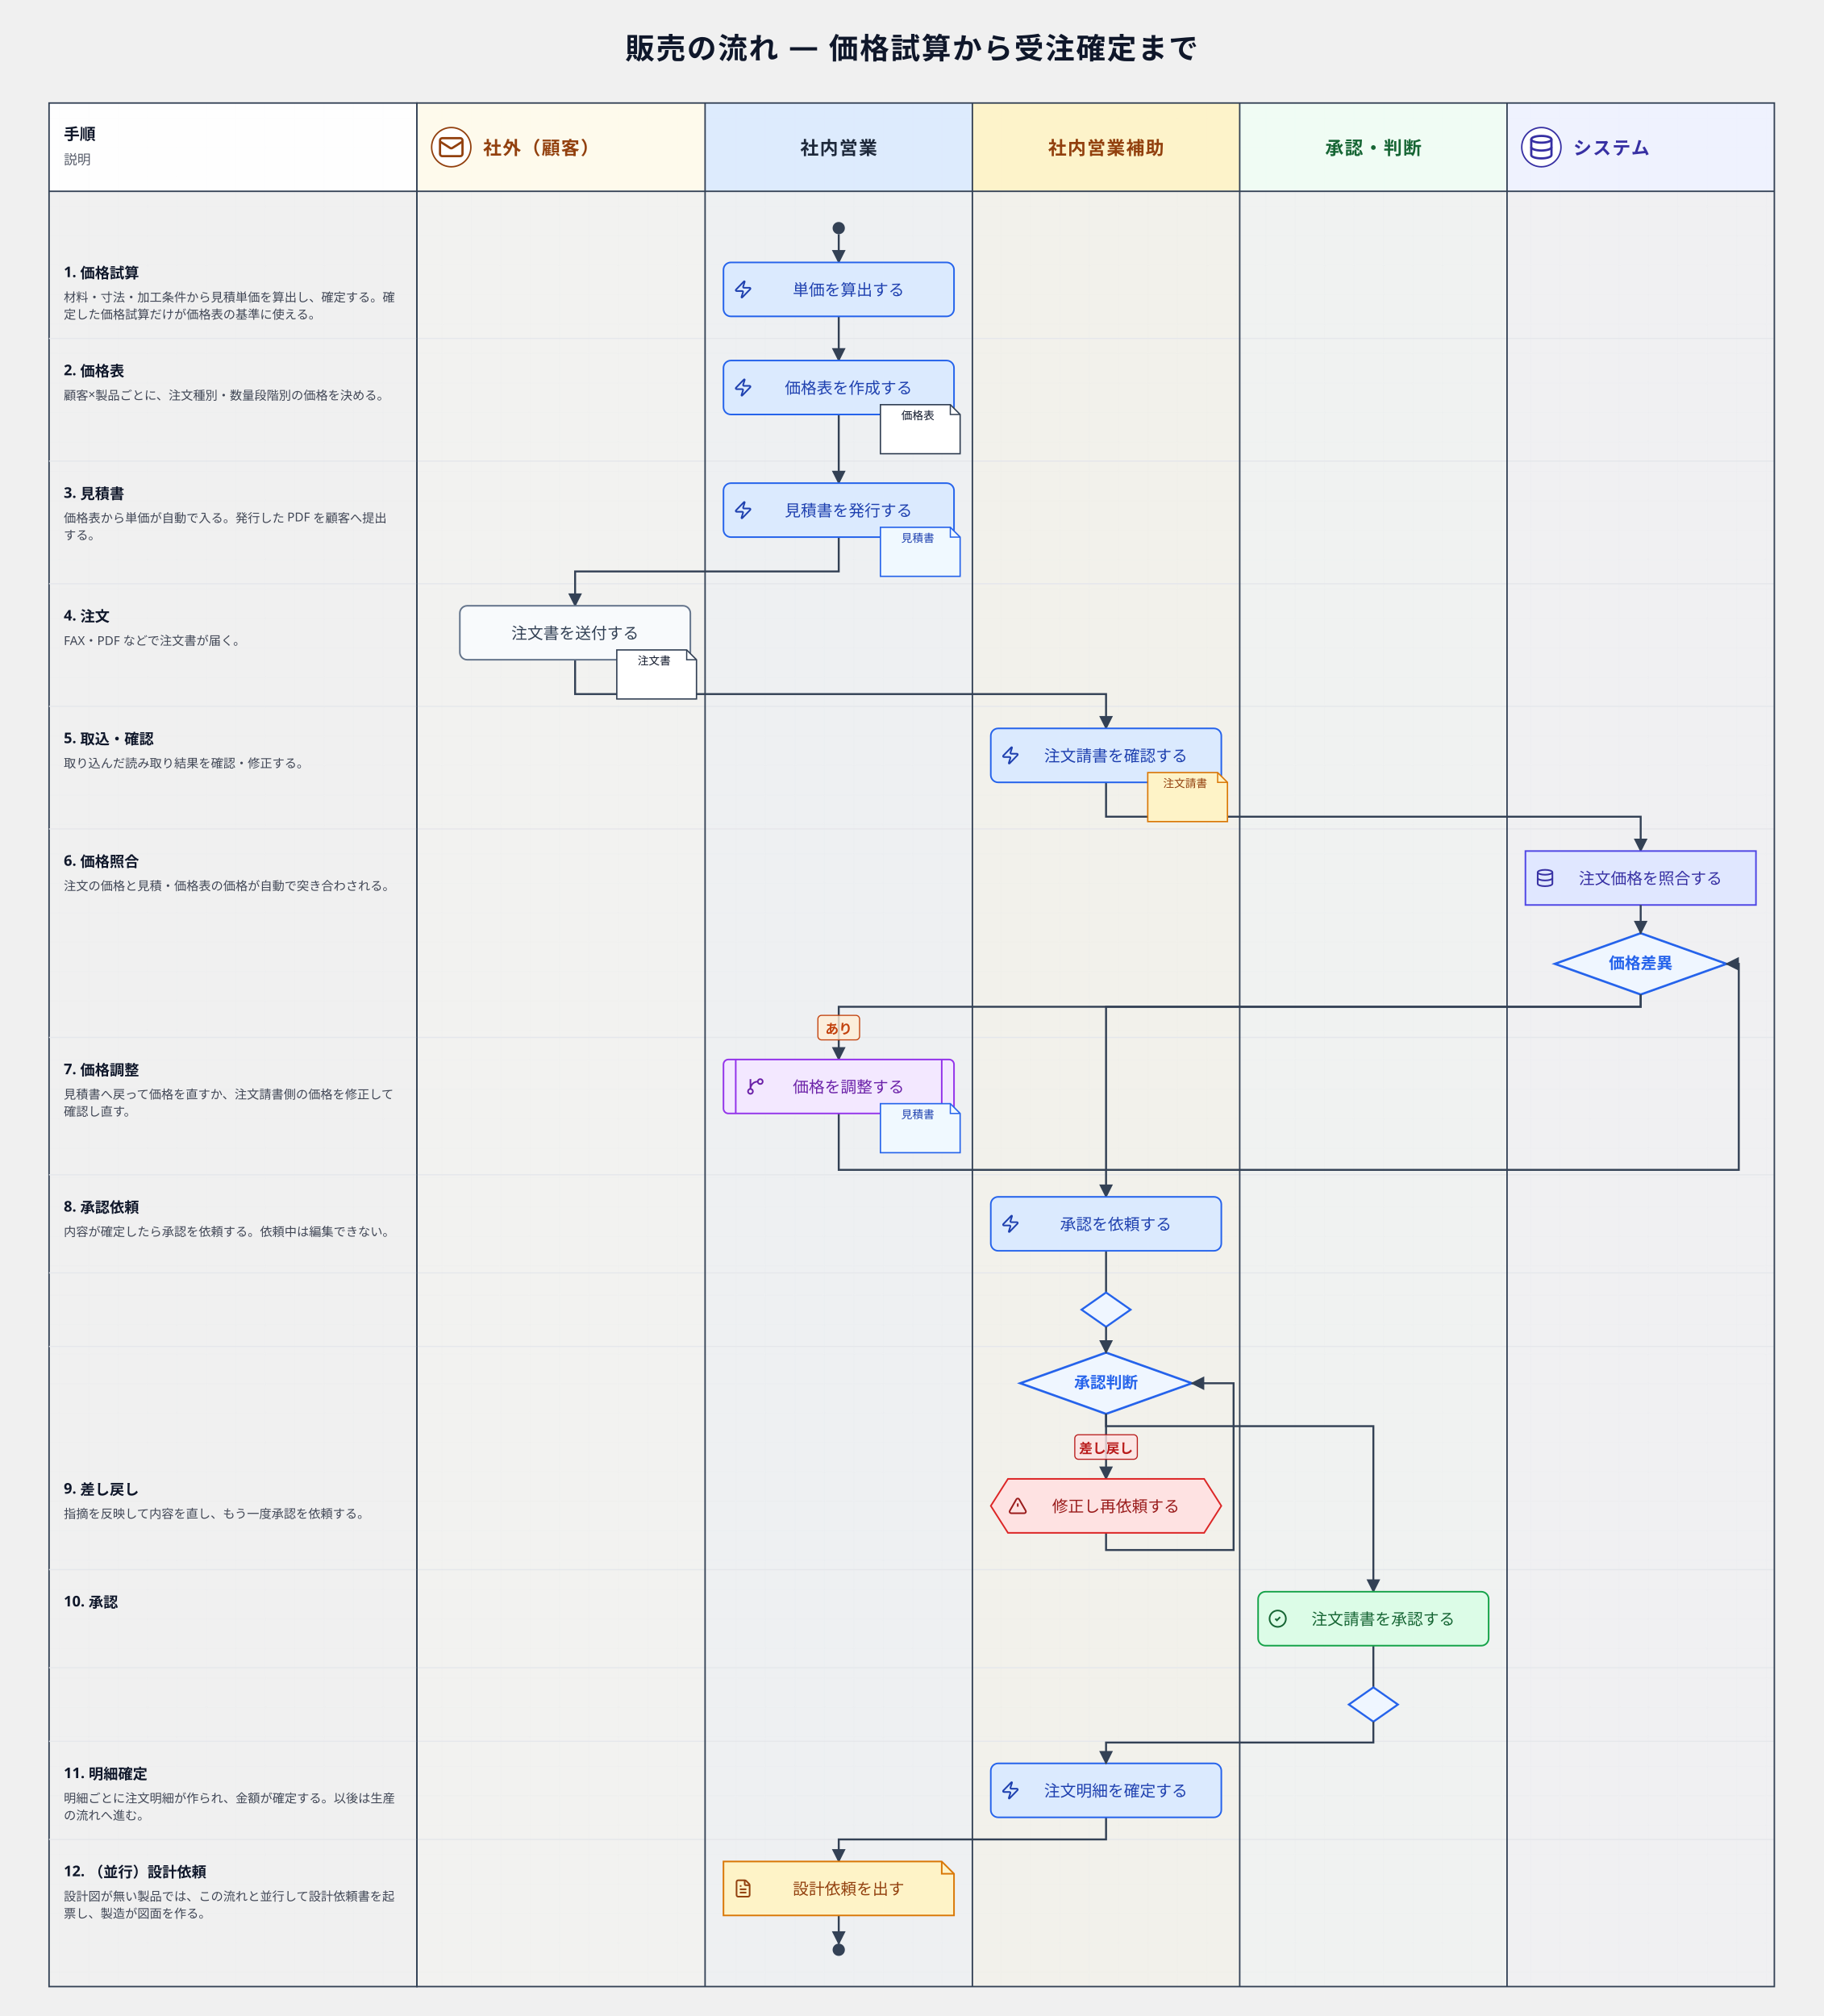
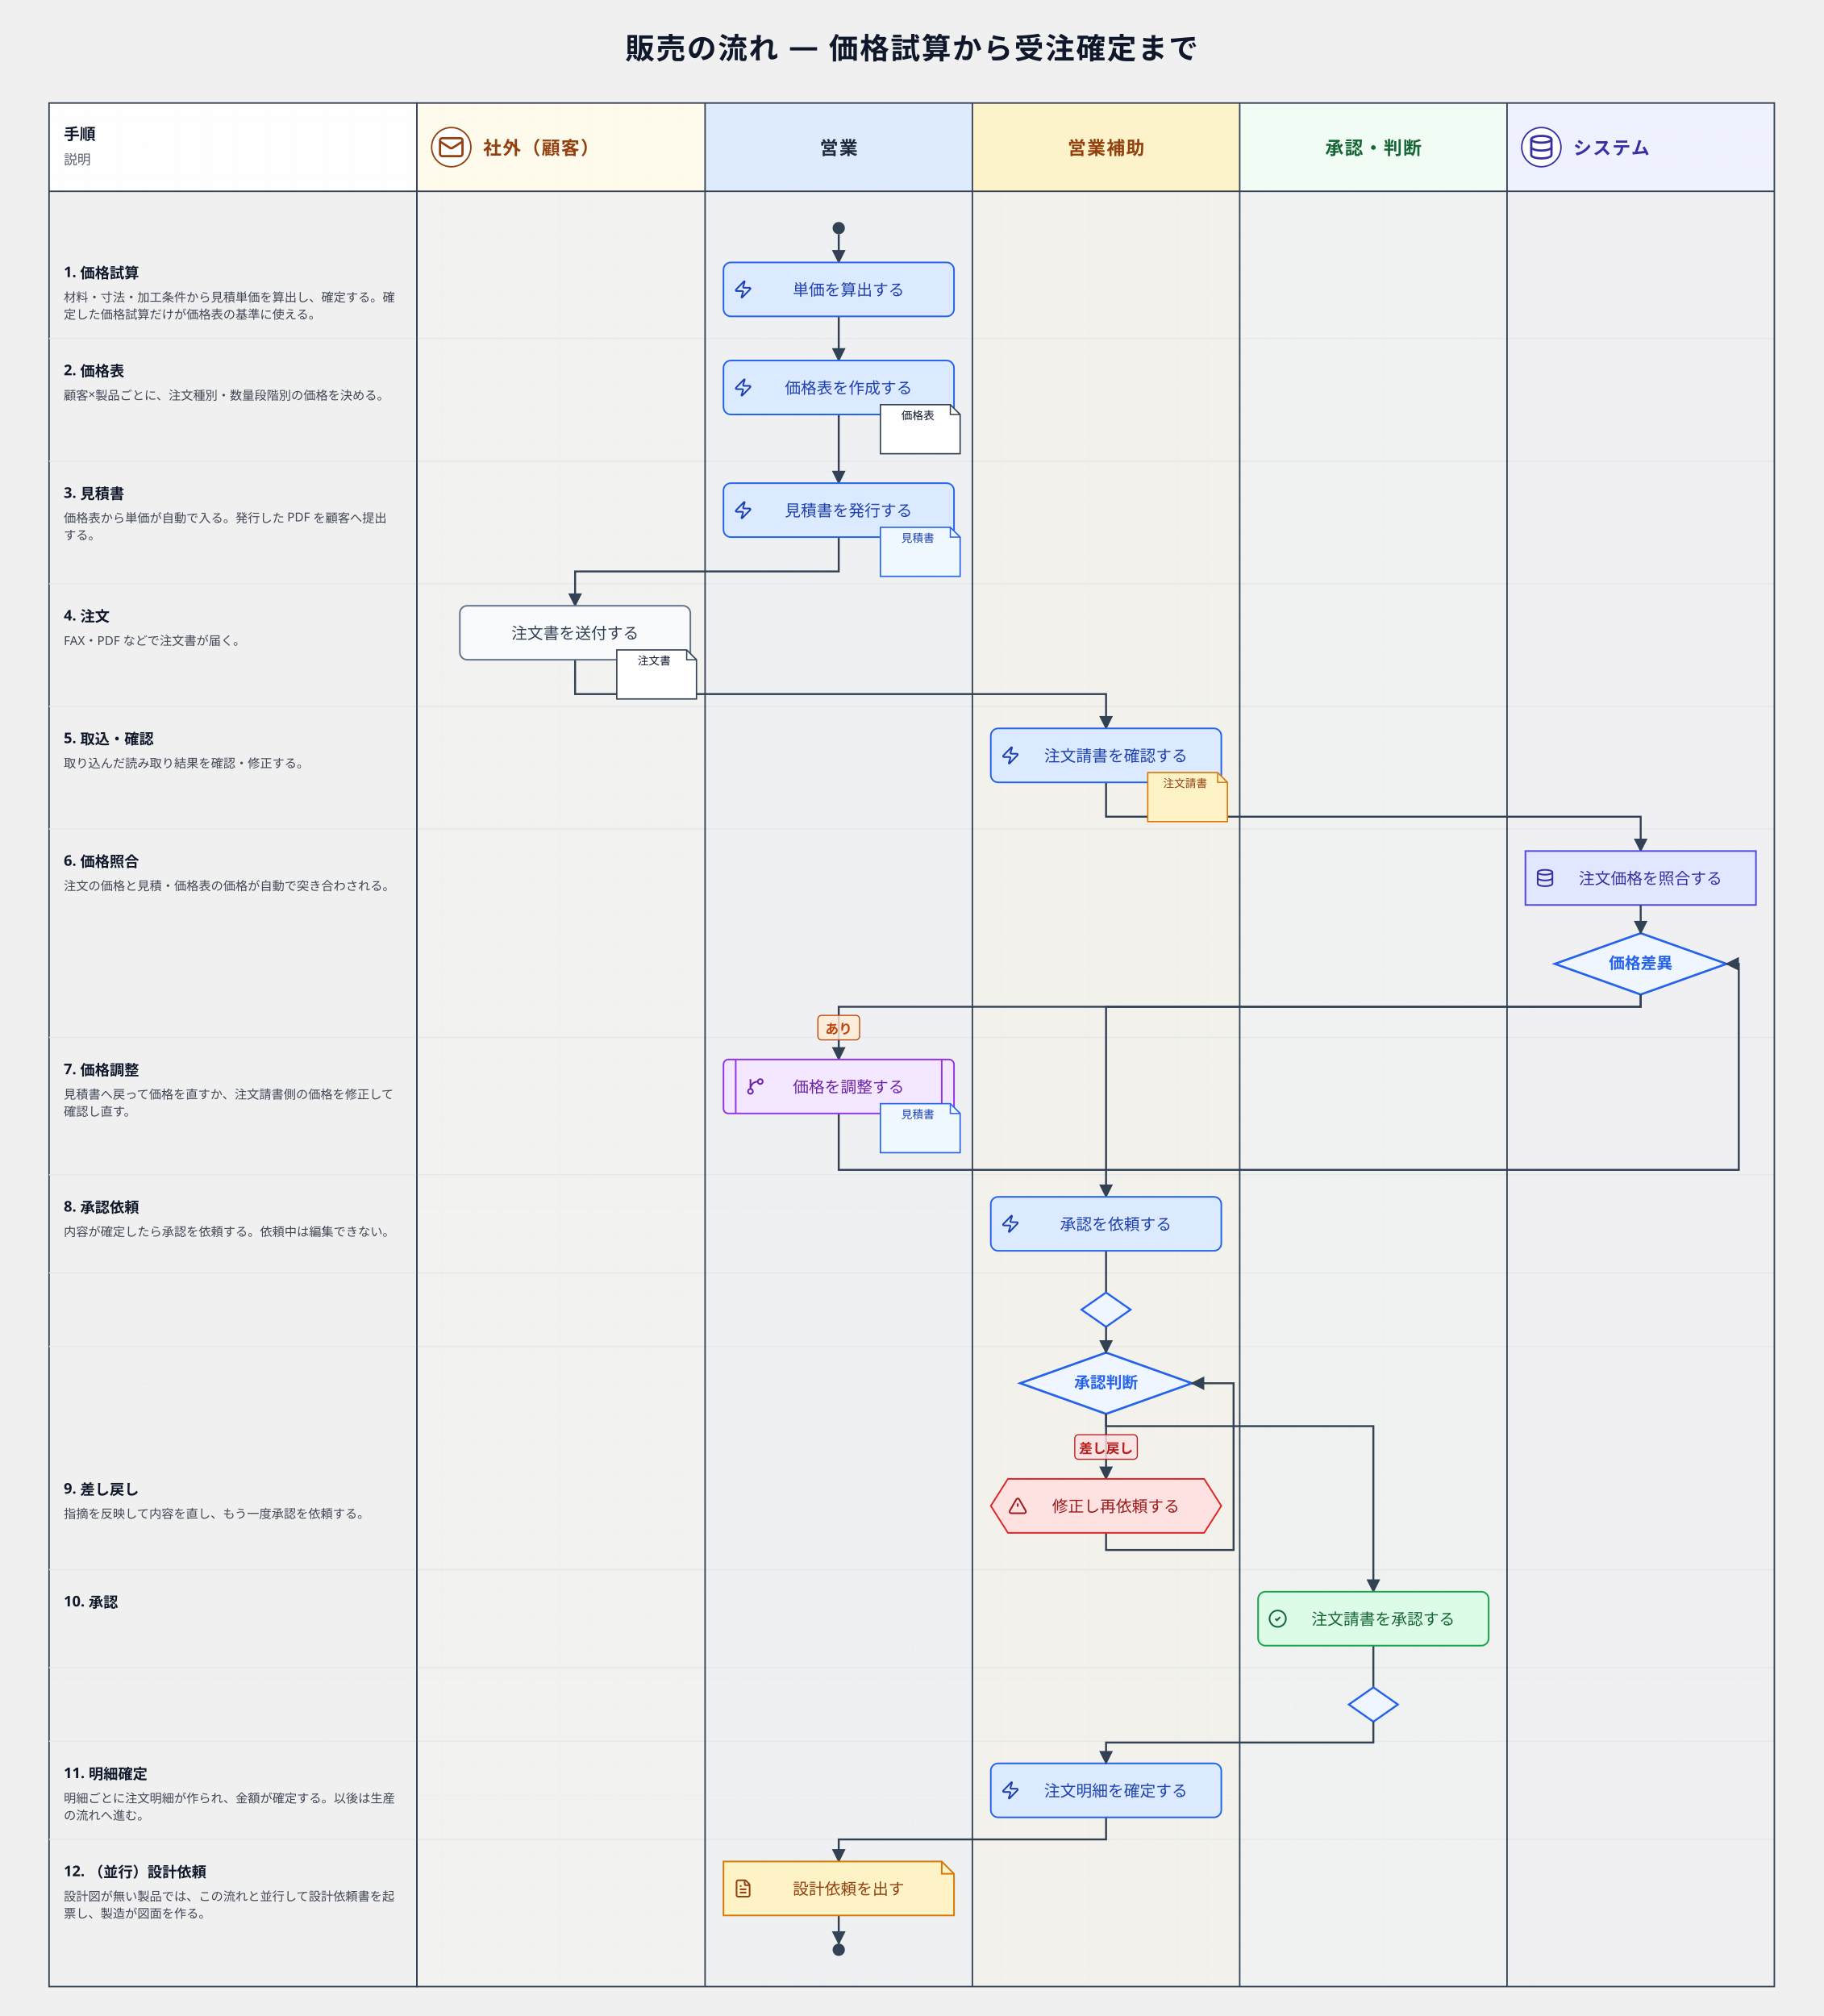
<svg xmlns="http://www.w3.org/2000/svg" viewBox="0 0 1487 1644" style="width:100%;height:auto;background:#ffffff;display:block" id="swimlane-svg">
  <defs>
    <marker id="arrowhead" viewBox="0 0 10 10" refX="9" refY="5" markerWidth="7" markerHeight="7" orient="auto-start-reverse">
      <path d="M 0 0 L 10 5 L 0 10 z" fill="#334155" />
    </marker>
    <pattern id="gridp" width="24" height="24" patternUnits="userSpaceOnUse">
      <path d="M 24 0 L 0 0 0 24" fill="none" stroke="#e5e7eb" stroke-width="0.5" />
    </pattern>
  </defs>
  <rect x="40" y="84" width="1407" height="1536" fill="url(#gridp)" opacity="0.5" />
  <rect x="40" y="84" width="300" height="72" fill="white" opacity="0.9" />
  <text x="52" y="114" fill="#0f172a" font-family="'Noto Sans JP',sans-serif" font-size="13" font-weight="700">手順</text>
  <text x="52" y="134" fill="#0f172a" opacity="0.7" font-family="'Noto Sans JP',sans-serif" font-size="11">説明</text>
  <line x1="40" x2="340" y1="156" y2="156" stroke="#334155" stroke-width="1.2" vector-effect="non-scaling-stroke" />
  <rect x="40" y="84" width="300" height="1536" fill="none" stroke="#334155" stroke-width="1.2" vector-effect="non-scaling-stroke" />
  <g>
    <text x="52" y="226" fill="#0f172a" font-family="'Noto Sans JP',sans-serif" font-size="12" font-weight="600">1. 価格試算</text>
    <text x="52" y="246" fill="#0f172a" opacity="0.78" font-family="'Noto Sans JP',sans-serif" font-size="10" font-weight="400">
      <tspan x="52" dy="0">
        <tspan font-weight="400" font-style="normal" text-decoration="none">材料・寸法・加工条件から見積単価を算出し、確定する。確</tspan>
      </tspan>
      <tspan x="52" dy="14">
        <tspan font-weight="400" font-style="normal" text-decoration="none">定した価格試算だけが価格表の基準に使える。</tspan>
      </tspan>
    </text>
  </g>
  <g>
    <text x="52" y="306" fill="#0f172a" font-family="'Noto Sans JP',sans-serif" font-size="12" font-weight="600">2. 価格表</text>
    <text x="52" y="326" fill="#0f172a" opacity="0.78" font-family="'Noto Sans JP',sans-serif" font-size="10" font-weight="400">
      <tspan x="52" dy="0">
        <tspan font-weight="400" font-style="normal" text-decoration="none">顧客×製品ごとに、注文種別・数量段階別の価格を決める。</tspan>
      </tspan>
    </text>
  </g>
  <g>
    <text x="52" y="406" fill="#0f172a" font-family="'Noto Sans JP',sans-serif" font-size="12" font-weight="600">3. 見積書</text>
    <text x="52" y="426" fill="#0f172a" opacity="0.78" font-family="'Noto Sans JP',sans-serif" font-size="10" font-weight="400">
      <tspan x="52" dy="0">
        <tspan font-weight="400" font-style="normal" text-decoration="none">価格表から単価が自動で入る。発行した PDF を顧客へ提出</tspan>
      </tspan>
      <tspan x="52" dy="14">
        <tspan font-weight="400" font-style="normal" text-decoration="none">する。</tspan>
      </tspan>
    </text>
  </g>
  <g>
    <text x="52" y="506" fill="#0f172a" font-family="'Noto Sans JP',sans-serif" font-size="12" font-weight="600">4. 注文</text>
    <text x="52" y="526" fill="#0f172a" opacity="0.78" font-family="'Noto Sans JP',sans-serif" font-size="10" font-weight="400">
      <tspan x="52" dy="0">
        <tspan font-weight="400" font-style="normal" text-decoration="none">FAX・PDF などで注文書が届く。</tspan>
      </tspan>
    </text>
  </g>
  <g>
    <text x="52" y="606" fill="#0f172a" font-family="'Noto Sans JP',sans-serif" font-size="12" font-weight="600">5. 取込・確認</text>
    <text x="52" y="626" fill="#0f172a" opacity="0.78" font-family="'Noto Sans JP',sans-serif" font-size="10" font-weight="400">
      <tspan x="52" dy="0">
        <tspan font-weight="400" font-style="normal" text-decoration="none">取り込んだ読み取り結果を確認・修正する。</tspan>
      </tspan>
    </text>
  </g>
  <g>
    <text x="52" y="706" fill="#0f172a" font-family="'Noto Sans JP',sans-serif" font-size="12" font-weight="600">6. 価格照合</text>
    <text x="52" y="726" fill="#0f172a" opacity="0.78" font-family="'Noto Sans JP',sans-serif" font-size="10" font-weight="400">
      <tspan x="52" dy="0">
        <tspan font-weight="400" font-style="normal" text-decoration="none">注文の価格と見積・価格表の価格が自動で突き合わされる。</tspan>
      </tspan>
    </text>
  </g>
  <g>
    <text x="52" y="876" fill="#0f172a" font-family="'Noto Sans JP',sans-serif" font-size="12" font-weight="600">7. 価格調整</text>
    <text x="52" y="896" fill="#0f172a" opacity="0.78" font-family="'Noto Sans JP',sans-serif" font-size="10" font-weight="400">
      <tspan x="52" dy="0">
        <tspan font-weight="400" font-style="normal" text-decoration="none">見積書へ戻って価格を直すか、注文請書側の価格を修正して</tspan>
      </tspan>
      <tspan x="52" dy="14">
        <tspan font-weight="400" font-style="normal" text-decoration="none">確認し直す。</tspan>
      </tspan>
    </text>
  </g>
  <g>
    <text x="52" y="988" fill="#0f172a" font-family="'Noto Sans JP',sans-serif" font-size="12" font-weight="600">8. 承認依頼</text>
    <text x="52" y="1008" fill="#0f172a" opacity="0.78" font-family="'Noto Sans JP',sans-serif" font-size="10" font-weight="400">
      <tspan x="52" dy="0">
        <tspan font-weight="400" font-style="normal" text-decoration="none">内容が確定したら承認を依頼する。依頼中は編集できない。</tspan>
      </tspan>
    </text>
  </g>
  <g>
    <text x="52" y="1218" fill="#0f172a" font-family="'Noto Sans JP',sans-serif" font-size="12" font-weight="600">9. 差し戻し</text>
    <text x="52" y="1238" fill="#0f172a" opacity="0.78" font-family="'Noto Sans JP',sans-serif" font-size="10" font-weight="400">
      <tspan x="52" dy="0">
        <tspan font-weight="400" font-style="normal" text-decoration="none">指摘を反映して内容を直し、もう一度承認を依頼する。</tspan>
      </tspan>
    </text>
  </g>
  <g>
    <text x="52" y="1310" fill="#0f172a" font-family="'Noto Sans JP',sans-serif" font-size="12" font-weight="600">10. 承認</text>
  </g>
  <g>
    <text x="52" y="1450" fill="#0f172a" font-family="'Noto Sans JP',sans-serif" font-size="12" font-weight="600">11. 明細確定</text>
    <text x="52" y="1470" fill="#0f172a" opacity="0.78" font-family="'Noto Sans JP',sans-serif" font-size="10" font-weight="400">
      <tspan x="52" dy="0">
        <tspan font-weight="400" font-style="normal" text-decoration="none">明細ごとに注文明細が作られ、金額が確定する。以後は生産</tspan>
      </tspan>
      <tspan x="52" dy="14">
        <tspan font-weight="400" font-style="normal" text-decoration="none">の流れへ進む。</tspan>
      </tspan>
    </text>
  </g>
  <g>
    <text x="52" y="1530" fill="#0f172a" font-family="'Noto Sans JP',sans-serif" font-size="12" font-weight="600">12. （並行）設計依頼</text>
    <text x="52" y="1550" fill="#0f172a" opacity="0.78" font-family="'Noto Sans JP',sans-serif" font-size="10" font-weight="400">
      <tspan x="52" dy="0">
        <tspan font-weight="400" font-style="normal" text-decoration="none">設計図が無い製品では、この流れと並行して設計依頼書を起</tspan>
      </tspan>
      <tspan x="52" dy="14">
        <tspan font-weight="400" font-style="normal" text-decoration="none">票し、製造が図面を作る。</tspan>
      </tspan>
    </text>
  </g>
  <g>
    <rect x="340" y="84" width="235" height="1536" fill="#fffbeb" opacity="0.12" />
    <rect x="340" y="84" width="235" height="72" fill="#fffbeb" opacity="0.9" />
    <g>
      <circle cx="368" cy="120" r="16" fill="#ffffff" stroke="#92400e" stroke-width="1.2" />
      <svg x="357" y="109" width="22" height="22" viewBox="0 0 24 24" fill="none" stroke="#92400e" stroke-width="2">
        <path d="m22 7-8.991 5.727a2 2 0 0 1-2.009 0L2 7" />
        <rect x="2" y="4" width="20" height="16" rx="2" />
      </svg>
    </g>
    <text x="394" y="126" text-anchor="start" fill="#92400e" font-family="'Noto Sans JP',sans-serif" font-size="15" font-weight="700" letter-spacing="0.06em">社外（顧客）</text>
    <line x1="340" x2="575" y1="156" y2="156" stroke="#334155" stroke-width="1.2" vector-effect="non-scaling-stroke" />
  </g>
  <g>
    <rect x="575" y="84" width="218" height="1536" fill="#dbeafe" opacity="0.12" />
    <rect x="575" y="84" width="218" height="72" fill="#dbeafe" opacity="0.9" />
-     <text x="684" y="126" text-anchor="middle" fill="#1e293b" font-family="'Noto Sans JP',sans-serif" font-size="15" font-weight="700" letter-spacing="0.06em">社内営業</text>
+     <text x="684" y="126" text-anchor="middle" fill="#1e293b" font-family="'Noto Sans JP',sans-serif" font-size="15" font-weight="700" letter-spacing="0.06em">営業</text>
    <line x1="575" x2="793" y1="156" y2="156" stroke="#334155" stroke-width="1.2" vector-effect="non-scaling-stroke" />
  </g>
  <g>
    <rect x="793" y="84" width="218" height="1536" fill="#fef3c7" opacity="0.12" />
    <rect x="793" y="84" width="218" height="72" fill="#fef3c7" opacity="0.9" />
-     <text x="902" y="126" text-anchor="middle" fill="#92400e" font-family="'Noto Sans JP',sans-serif" font-size="15" font-weight="700" letter-spacing="0.06em">社内営業補助</text>
+     <text x="902" y="126" text-anchor="middle" fill="#92400e" font-family="'Noto Sans JP',sans-serif" font-size="15" font-weight="700" letter-spacing="0.06em">営業補助</text>
    <line x1="793" x2="1011" y1="156" y2="156" stroke="#334155" stroke-width="1.2" vector-effect="non-scaling-stroke" />
  </g>
  <g>
    <rect x="1011" y="84" width="218" height="1536" fill="#f0fdf4" opacity="0.12" />
    <rect x="1011" y="84" width="218" height="72" fill="#f0fdf4" opacity="0.9" />
    <text x="1120" y="126" text-anchor="middle" fill="#166534" font-family="'Noto Sans JP',sans-serif" font-size="15" font-weight="700" letter-spacing="0.06em">承認・判断</text>
    <line x1="1011" x2="1229" y1="156" y2="156" stroke="#334155" stroke-width="1.2" vector-effect="non-scaling-stroke" />
  </g>
  <g>
    <rect x="1229" y="84" width="218" height="1536" fill="#eef2ff" opacity="0.12" />
    <rect x="1229" y="84" width="218" height="72" fill="#eef2ff" opacity="0.9" />
    <g>
      <circle cx="1257" cy="120" r="16" fill="#ffffff" stroke="#3730a3" stroke-width="1.2" />
      <svg x="1246" y="109" width="22" height="22" viewBox="0 0 24 24" fill="none" stroke="#3730a3" stroke-width="2">
        <ellipse cx="12" cy="5" rx="9" ry="3" />
        <path d="M3 5V19A9 3 0 0 0 21 19V5" />
        <path d="M3 12A9 3 0 0 0 21 12" />
      </svg>
    </g>
    <text x="1283" y="126" text-anchor="start" fill="#3730a3" font-family="'Noto Sans JP',sans-serif" font-size="15" font-weight="700" letter-spacing="0.06em">システム</text>
    <line x1="1229" x2="1447" y1="156" y2="156" stroke="#334155" stroke-width="1.2" vector-effect="non-scaling-stroke" />
  </g>
  <line x1="40" y1="276" x2="1447" y2="276" stroke="#e5e7eb" stroke-width="1" vector-effect="non-scaling-stroke" opacity="0.95" />
  <line x1="40" y1="376" x2="1447" y2="376" stroke="#e5e7eb" stroke-width="1" vector-effect="non-scaling-stroke" opacity="0.95" />
  <line x1="40" y1="476" x2="1447" y2="476" stroke="#e5e7eb" stroke-width="1" vector-effect="non-scaling-stroke" opacity="0.95" />
  <line x1="40" y1="576" x2="1447" y2="576" stroke="#e5e7eb" stroke-width="1" vector-effect="non-scaling-stroke" opacity="0.95" />
  <line x1="40" y1="676" x2="1447" y2="676" stroke="#e5e7eb" stroke-width="1" vector-effect="non-scaling-stroke" opacity="0.95" />
  <line x1="40" y1="846" x2="1447" y2="846" stroke="#e5e7eb" stroke-width="1" vector-effect="non-scaling-stroke" opacity="0.95" />
  <line x1="40" y1="958" x2="1447" y2="958" stroke="#e5e7eb" stroke-width="1" vector-effect="non-scaling-stroke" opacity="0.95" />
  <line x1="40" y1="1038" x2="1447" y2="1038" stroke="#e5e7eb" stroke-width="1" vector-effect="non-scaling-stroke" opacity="0.95" />
  <line x1="40" y1="1098" x2="1447" y2="1098" stroke="#e5e7eb" stroke-width="1" vector-effect="non-scaling-stroke" opacity="0.95" />
  <line x1="40" y1="1280" x2="1447" y2="1280" stroke="#e5e7eb" stroke-width="1" vector-effect="non-scaling-stroke" opacity="0.95" />
  <line x1="40" y1="1360" x2="1447" y2="1360" stroke="#e5e7eb" stroke-width="1" vector-effect="non-scaling-stroke" opacity="0.95" />
  <line x1="40" y1="1420" x2="1447" y2="1420" stroke="#e5e7eb" stroke-width="1" vector-effect="non-scaling-stroke" opacity="0.95" />
  <line x1="40" y1="1500" x2="1447" y2="1500" stroke="#e5e7eb" stroke-width="1" vector-effect="non-scaling-stroke" opacity="0.95" />
  <rect x="340" y="84" width="1107" height="1536" fill="none" stroke="#334155" stroke-width="1.2" vector-effect="non-scaling-stroke" />
  <line x1="575" x2="575" y1="84" y2="1620" stroke="#334155" stroke-width="1.2" vector-effect="non-scaling-stroke" />
  <line x1="793" x2="793" y1="84" y2="1620" stroke="#334155" stroke-width="1.2" vector-effect="non-scaling-stroke" />
  <line x1="1011" x2="1011" y1="84" y2="1620" stroke="#334155" stroke-width="1.2" vector-effect="non-scaling-stroke" />
  <line x1="1229" x2="1229" y1="84" y2="1620" stroke="#334155" stroke-width="1.2" vector-effect="non-scaling-stroke" />
  <g>
    <path d="M 1338 761 L 1408 786 L 1338 811 L 1268 786 Z" fill="#eff6ff" stroke="#2563eb" stroke-width="1.8" />
    <text x="1338" y="790" text-anchor="middle" font-family="'Noto Sans JP',sans-serif" font-size="13" font-weight="600" fill="#2563eb">価格差異</text>
    <g>
      <path d="M 1338 811 L 1338 821 L 684 821 L 684 864" fill="none" stroke="#334155" stroke-width="1.6" marker-end="url(#arrowhead)" />
    </g>
    <g>
      <path d="M 1338 811 L 1338 821 L 902 821 L 902 976" fill="none" stroke="#334155" stroke-width="1.6" marker-end="url(#arrowhead)" />
    </g>
    <path d="M 684 908 L 684 954 L 1418 954 L 1418 786 L 1408 786" fill="none" stroke="#334155" stroke-width="1.6" marker-end="url(#arrowhead)" />
    <path d="M 902 1020 L 902 1054" fill="none" stroke="#334155" stroke-width="1.6" />
    <path d="M 902 1054 L 922 1068 L 902 1082 L 882 1068 Z" fill="#eff6ff" stroke="#2563eb" stroke-width="1.6" />
  </g>
  <g>
    <path d="M 902 1103 L 972 1128 L 902 1153 L 832 1128 Z" fill="#eff6ff" stroke="#2563eb" stroke-width="1.8" />
    <text x="902" y="1132" text-anchor="middle" font-family="'Noto Sans JP',sans-serif" font-size="13" font-weight="600" fill="#2563eb">承認判断</text>
    <g>
      <path d="M 902 1153 L 902 1206" fill="none" stroke="#334155" stroke-width="1.6" marker-end="url(#arrowhead)" />
    </g>
    <g>
      <path d="M 902 1153 L 902 1163 L 1120 1163 L 1120 1298" fill="none" stroke="#334155" stroke-width="1.6" marker-end="url(#arrowhead)" />
    </g>
    <path d="M 902 1250 L 902 1264 L 1006 1264 L 1006 1128 L 972 1128" fill="none" stroke="#334155" stroke-width="1.6" marker-end="url(#arrowhead)" />
    <path d="M 1120 1342 L 1120 1376" fill="none" stroke="#334155" stroke-width="1.6" />
    <path d="M 1120 1376 L 1140 1390 L 1120 1404 L 1100 1390 Z" fill="#eff6ff" stroke="#2563eb" stroke-width="1.6" />
  </g>
  <line x1="684" y1="258" x2="684" y2="294" stroke="#334155" stroke-width="1.6" marker-end="url(#arrowhead)" />
  <line x1="684" y1="338" x2="684" y2="394" stroke="#334155" stroke-width="1.6" marker-end="url(#arrowhead)" />
  <path d="M 684 438 L 684 466 L 469 466 L 469 494" fill="none" stroke="#334155" stroke-width="1.6" marker-end="url(#arrowhead)" />
  <path d="M 469 538 L 469 566 L 902 566 L 902 594" fill="none" stroke="#334155" stroke-width="1.6" marker-end="url(#arrowhead)" />
  <path d="M 902 638 L 902 666 L 1338 666 L 1338 694" fill="none" stroke="#334155" stroke-width="1.6" marker-end="url(#arrowhead)" />
  <path d="M 902 1482 L 902 1500 L 684 1500 L 684 1518" fill="none" stroke="#334155" stroke-width="1.6" marker-end="url(#arrowhead)" />
  <line x1="684" y1="191" x2="684" y2="214" stroke="#334155" stroke-width="1.6" marker-end="url(#arrowhead)" />
  <circle cx="684" cy="186" r="5" fill="#334155" />
  <line x1="684" y1="1562" x2="684" y2="1585" stroke="#334155" stroke-width="1.6" marker-end="url(#arrowhead)" />
  <circle cx="684" cy="1590" r="5" fill="#334155" />
  <g>
    <rect x="590" y="214" width="188" height="44" rx="6" fill="#dbeafe" stroke="#2563eb" stroke-width="1.3" />
    <svg x="598" y="228" width="16" height="16" viewBox="0 0 24 24" fill="none" stroke="#1e40af" stroke-width="2">
      <path d="M4 14a1 1 0 0 1-.78-1.63l9.9-10.2a.5.5 0 0 1 .86.46l-1.92 6.02A1 1 0 0 0 13 10h7a1 1 0 0 1 .78 1.63l-9.9 10.2a.5.5 0 0 1-.86-.46l1.92-6.02A1 1 0 0 0 11 14z" />
    </svg>
    <text x="692" y="241" text-anchor="middle" fill="#1e40af" font-family="'Noto Sans JP',sans-serif" font-size="13" font-weight="500">単価を算出する</text>
  </g>
  <g>
    <rect x="590" y="294" width="188" height="44" rx="6" fill="#dbeafe" stroke="#2563eb" stroke-width="1.3" />
    <svg x="598" y="308" width="16" height="16" viewBox="0 0 24 24" fill="none" stroke="#1e40af" stroke-width="2">
      <path d="M4 14a1 1 0 0 1-.78-1.63l9.9-10.2a.5.5 0 0 1 .86.46l-1.92 6.02A1 1 0 0 0 13 10h7a1 1 0 0 1 .78 1.63l-9.9 10.2a.5.5 0 0 1-.86-.46l1.92-6.02A1 1 0 0 0 11 14z" />
    </svg>
    <text x="692" y="321" text-anchor="middle" fill="#1e40af" font-family="'Noto Sans JP',sans-serif" font-size="13" font-weight="500">価格表を作成する</text>
    <g>
      <path d="M 718 330 H 775 L 783 338 V 370 H 718 Z" fill="#ffffff" stroke="#334155" stroke-width="1.1" />
      <path d="M 775 330 V 338 H 783" fill="none" stroke="#334155" stroke-width="1" />
      <text x="748.5" y="342" text-anchor="middle" font-family="'JetBrains Mono',monospace" font-size="9" fill="#0f172a">価格表</text>
    </g>
  </g>
  <g>
    <rect x="590" y="394" width="188" height="44" rx="6" fill="#dbeafe" stroke="#2563eb" stroke-width="1.3" />
    <svg x="598" y="408" width="16" height="16" viewBox="0 0 24 24" fill="none" stroke="#1e40af" stroke-width="2">
      <path d="M4 14a1 1 0 0 1-.78-1.63l9.9-10.2a.5.5 0 0 1 .86.46l-1.92 6.02A1 1 0 0 0 13 10h7a1 1 0 0 1 .78 1.63l-9.9 10.2a.5.5 0 0 1-.86-.46l1.92-6.02A1 1 0 0 0 11 14z" />
    </svg>
    <text x="692" y="421" text-anchor="middle" fill="#1e40af" font-family="'Noto Sans JP',sans-serif" font-size="13" font-weight="500">見積書を発行する</text>
    <g>
      <path d="M 718 430 H 775 L 783 438 V 470 H 718 Z" fill="#f0f9ff" stroke="#2563eb" stroke-width="1.1" />
      <path d="M 775 430 V 438 H 783" fill="none" stroke="#2563eb" stroke-width="1" />
      <text x="748.5" y="442" text-anchor="middle" font-family="'JetBrains Mono',monospace" font-size="9" fill="#1e40af">見積書</text>
    </g>
  </g>
  <g>
    <rect x="375" y="494" width="188" height="44" rx="6" fill="#f8fafc" stroke="#64748b" stroke-width="1.3" />
    <text x="469" y="521" text-anchor="middle" fill="#334155" font-family="'Noto Sans JP',sans-serif" font-size="13" font-weight="500">注文書を送付する</text>
    <g>
      <path d="M 503 530 H 560 L 568 538 V 570 H 503 Z" fill="#ffffff" stroke="#334155" stroke-width="1.1" />
      <path d="M 560 530 V 538 H 568" fill="none" stroke="#334155" stroke-width="1" />
      <text x="533.5" y="542" text-anchor="middle" font-family="'JetBrains Mono',monospace" font-size="9" fill="#0f172a">注文書</text>
    </g>
  </g>
  <g>
    <rect x="808" y="594" width="188" height="44" rx="6" fill="#dbeafe" stroke="#2563eb" stroke-width="1.3" />
    <svg x="816" y="608" width="16" height="16" viewBox="0 0 24 24" fill="none" stroke="#1e40af" stroke-width="2">
      <path d="M4 14a1 1 0 0 1-.78-1.63l9.9-10.2a.5.5 0 0 1 .86.46l-1.92 6.02A1 1 0 0 0 13 10h7a1 1 0 0 1 .78 1.63l-9.9 10.2a.5.5 0 0 1-.86-.46l1.92-6.02A1 1 0 0 0 11 14z" />
    </svg>
    <text x="910" y="621" text-anchor="middle" fill="#1e40af" font-family="'Noto Sans JP',sans-serif" font-size="13" font-weight="500">注文請書を確認する</text>
    <g>
      <path d="M 936 630 H 993 L 1001 638 V 670 H 936 Z" fill="#fef3c7" stroke="#d97706" stroke-width="1.1" />
      <path d="M 993 630 V 638 H 1001" fill="none" stroke="#d97706" stroke-width="1" />
      <text x="966.5" y="642" text-anchor="middle" font-family="'JetBrains Mono',monospace" font-size="9" fill="#92400e">注文請書</text>
    </g>
  </g>
  <g>
    <rect x="1244" y="694" width="188" height="44" fill="#e0e7ff" stroke="#4f46e5" stroke-width="1.3" />
    <svg x="1252" y="708" width="16" height="16" viewBox="0 0 24 24" fill="none" stroke="#3730a3" stroke-width="2">
      <ellipse cx="12" cy="5" rx="9" ry="3" />
      <path d="M3 5V19A9 3 0 0 0 21 19V5" />
      <path d="M3 12A9 3 0 0 0 21 12" />
    </svg>
    <text x="1346" y="721" text-anchor="middle" fill="#3730a3" font-family="'Noto Sans JP',sans-serif" font-size="13" font-weight="500">注文価格を照合する</text>
  </g>
  <g>
    <g>
      <rect x="590" y="864" width="188" height="44" rx="4" fill="#f3e8ff" stroke="#9333ea" stroke-width="1.3" />
      <line x1="600" y1="864" x2="600" y2="908" stroke="#9333ea" stroke-width="1.3" />
      <line x1="768" y1="864" x2="768" y2="908" stroke="#9333ea" stroke-width="1.3" />
    </g>
    <svg x="608" y="878" width="16" height="16" viewBox="0 0 24 24" fill="none" stroke="#6b21a8" stroke-width="2">
      <path d="M15 6a9 9 0 0 0-9 9V3" />
      <circle cx="18" cy="6" r="3" />
      <circle cx="6" cy="18" r="3" />
    </svg>
    <text x="692" y="891" text-anchor="middle" fill="#6b21a8" font-family="'Noto Sans JP',sans-serif" font-size="13" font-weight="500">価格を調整する</text>
    <g>
      <path d="M 718 900 H 775 L 783 908 V 940 H 718 Z" fill="#f0f9ff" stroke="#2563eb" stroke-width="1.1" />
      <path d="M 775 900 V 908 H 783" fill="none" stroke="#2563eb" stroke-width="1" />
      <text x="748.5" y="912" text-anchor="middle" font-family="'JetBrains Mono',monospace" font-size="9" fill="#1e40af">見積書</text>
    </g>
  </g>
  <g>
    <rect x="808" y="976" width="188" height="44" rx="6" fill="#dbeafe" stroke="#2563eb" stroke-width="1.3" />
    <svg x="816" y="990" width="16" height="16" viewBox="0 0 24 24" fill="none" stroke="#1e40af" stroke-width="2">
      <path d="M4 14a1 1 0 0 1-.78-1.63l9.9-10.2a.5.5 0 0 1 .86.46l-1.92 6.02A1 1 0 0 0 13 10h7a1 1 0 0 1 .78 1.63l-9.9 10.2a.5.5 0 0 1-.86-.46l1.92-6.02A1 1 0 0 0 11 14z" />
    </svg>
    <text x="910" y="1003" text-anchor="middle" fill="#1e40af" font-family="'Noto Sans JP',sans-serif" font-size="13" font-weight="500">承認を依頼する</text>
  </g>
  <g>
    <polygon points="822,1206 982,1206 996,1228 982,1250 822,1250 808,1228" fill="#fee2e2" stroke="#dc2626" stroke-width="1.3" />
    <svg x="822" y="1220" width="16" height="16" viewBox="0 0 24 24" fill="none" stroke="#991b1b" stroke-width="2">
      <path d="m21.73 18-8-14a2 2 0 0 0-3.48 0l-8 14A2 2 0 0 0 4 21h16a2 2 0 0 0 1.73-3" />
      <path d="M12 9v4" />
      <path d="M12 17h.01" />
    </svg>
    <text x="910" y="1233" text-anchor="middle" fill="#991b1b" font-family="'Noto Sans JP',sans-serif" font-size="13" font-weight="500">修正し再依頼する</text>
  </g>
  <g>
    <rect x="1026" y="1298" width="188" height="44" rx="6" fill="#dcfce7" stroke="#16a34a" stroke-width="1.3" />
    <svg x="1034" y="1312" width="16" height="16" viewBox="0 0 24 24" fill="none" stroke="#166534" stroke-width="2">
      <circle cx="12" cy="12" r="10" />
      <path d="m9 12 2 2 4-4" />
    </svg>
    <text x="1128" y="1325" text-anchor="middle" fill="#166534" font-family="'Noto Sans JP',sans-serif" font-size="13" font-weight="500">注文請書を承認する</text>
  </g>
  <g>
    <rect x="808" y="1438" width="188" height="44" rx="6" fill="#dbeafe" stroke="#2563eb" stroke-width="1.3" />
    <svg x="816" y="1452" width="16" height="16" viewBox="0 0 24 24" fill="none" stroke="#1e40af" stroke-width="2">
      <path d="M4 14a1 1 0 0 1-.78-1.63l9.9-10.2a.5.5 0 0 1 .86.46l-1.92 6.02A1 1 0 0 0 13 10h7a1 1 0 0 1 .78 1.63l-9.9 10.2a.5.5 0 0 1-.86-.46l1.92-6.02A1 1 0 0 0 11 14z" />
    </svg>
    <text x="910" y="1465" text-anchor="middle" fill="#1e40af" font-family="'Noto Sans JP',sans-serif" font-size="13" font-weight="500">注文明細を確定する</text>
  </g>
  <g>
    <g>
      <path d="M 590 1518 L 768 1518 L 778 1528 L 778 1562 L 590 1562 Z" fill="#fef3c7" stroke="#d97706" stroke-width="1.3" />
      <path d="M 768 1518 L 768 1528 L 778 1528" fill="none" stroke="#d97706" stroke-width="1.3" />
    </g>
    <svg x="598" y="1532" width="16" height="16" viewBox="0 0 24 24" fill="none" stroke="#92400e" stroke-width="2">
      <path d="M6 22a2 2 0 0 1-2-2V4a2 2 0 0 1 2-2h8a2.4 2.4 0 0 1 1.704.706l3.588 3.588A2.4 2.4 0 0 1 20 8v12a2 2 0 0 1-2 2z" />
      <path d="M14 2v5a1 1 0 0 0 1 1h5" />
      <path d="M10 9H8" />
      <path d="M16 13H8" />
      <path d="M16 17H8" />
    </svg>
    <text x="692" y="1545" text-anchor="middle" fill="#92400e" font-family="'Noto Sans JP',sans-serif" font-size="13" font-weight="500">設計依頼を出す</text>
  </g>
  <g>
    <rect x="667" y="828" width="34" height="20" rx="3" fill="#ffedd5" fill-opacity="0.8" stroke="#c2410c" stroke-width="0.9" />
    <text x="684" y="843" text-anchor="middle" font-size="11" font-weight="600" font-family="'Noto Sans JP',sans-serif" fill="#c2410c">あり</text>
  </g>
  <g>
    <rect x="876.5" y="1170" width="51" height="20" rx="3" fill="#fee2e2" fill-opacity="0.8" stroke="#b91c1c" stroke-width="0.9" />
    <text x="902" y="1185" text-anchor="middle" font-size="11" font-weight="600" font-family="'Noto Sans JP',sans-serif" fill="#b91c1c">差し戻し</text>
  </g>
  <g>
    <path d="M 1338 738 L 1338 761" fill="none" stroke="#334155" stroke-width="1.6" marker-end="url(#arrowhead)" />
    <path d="M 902 1082 L 902 1103" fill="none" stroke="#334155" stroke-width="1.6" marker-end="url(#arrowhead)" />
  </g>
  <g>
    <path d="M 1120 1404 L 1120 1421 L 902 1421 L 902 1438" fill="none" stroke="#334155" stroke-width="1.6" marker-end="url(#arrowhead)" />
  </g>
  <text x="743.5" y="48" text-anchor="middle" fill="#0f172a" font-family="'Noto Sans JP','Noto Sans',sans-serif" font-size="24" font-weight="600" letter-spacing="0.05em">販売の流れ — 価格試算から受注確定まで</text>
</svg>
